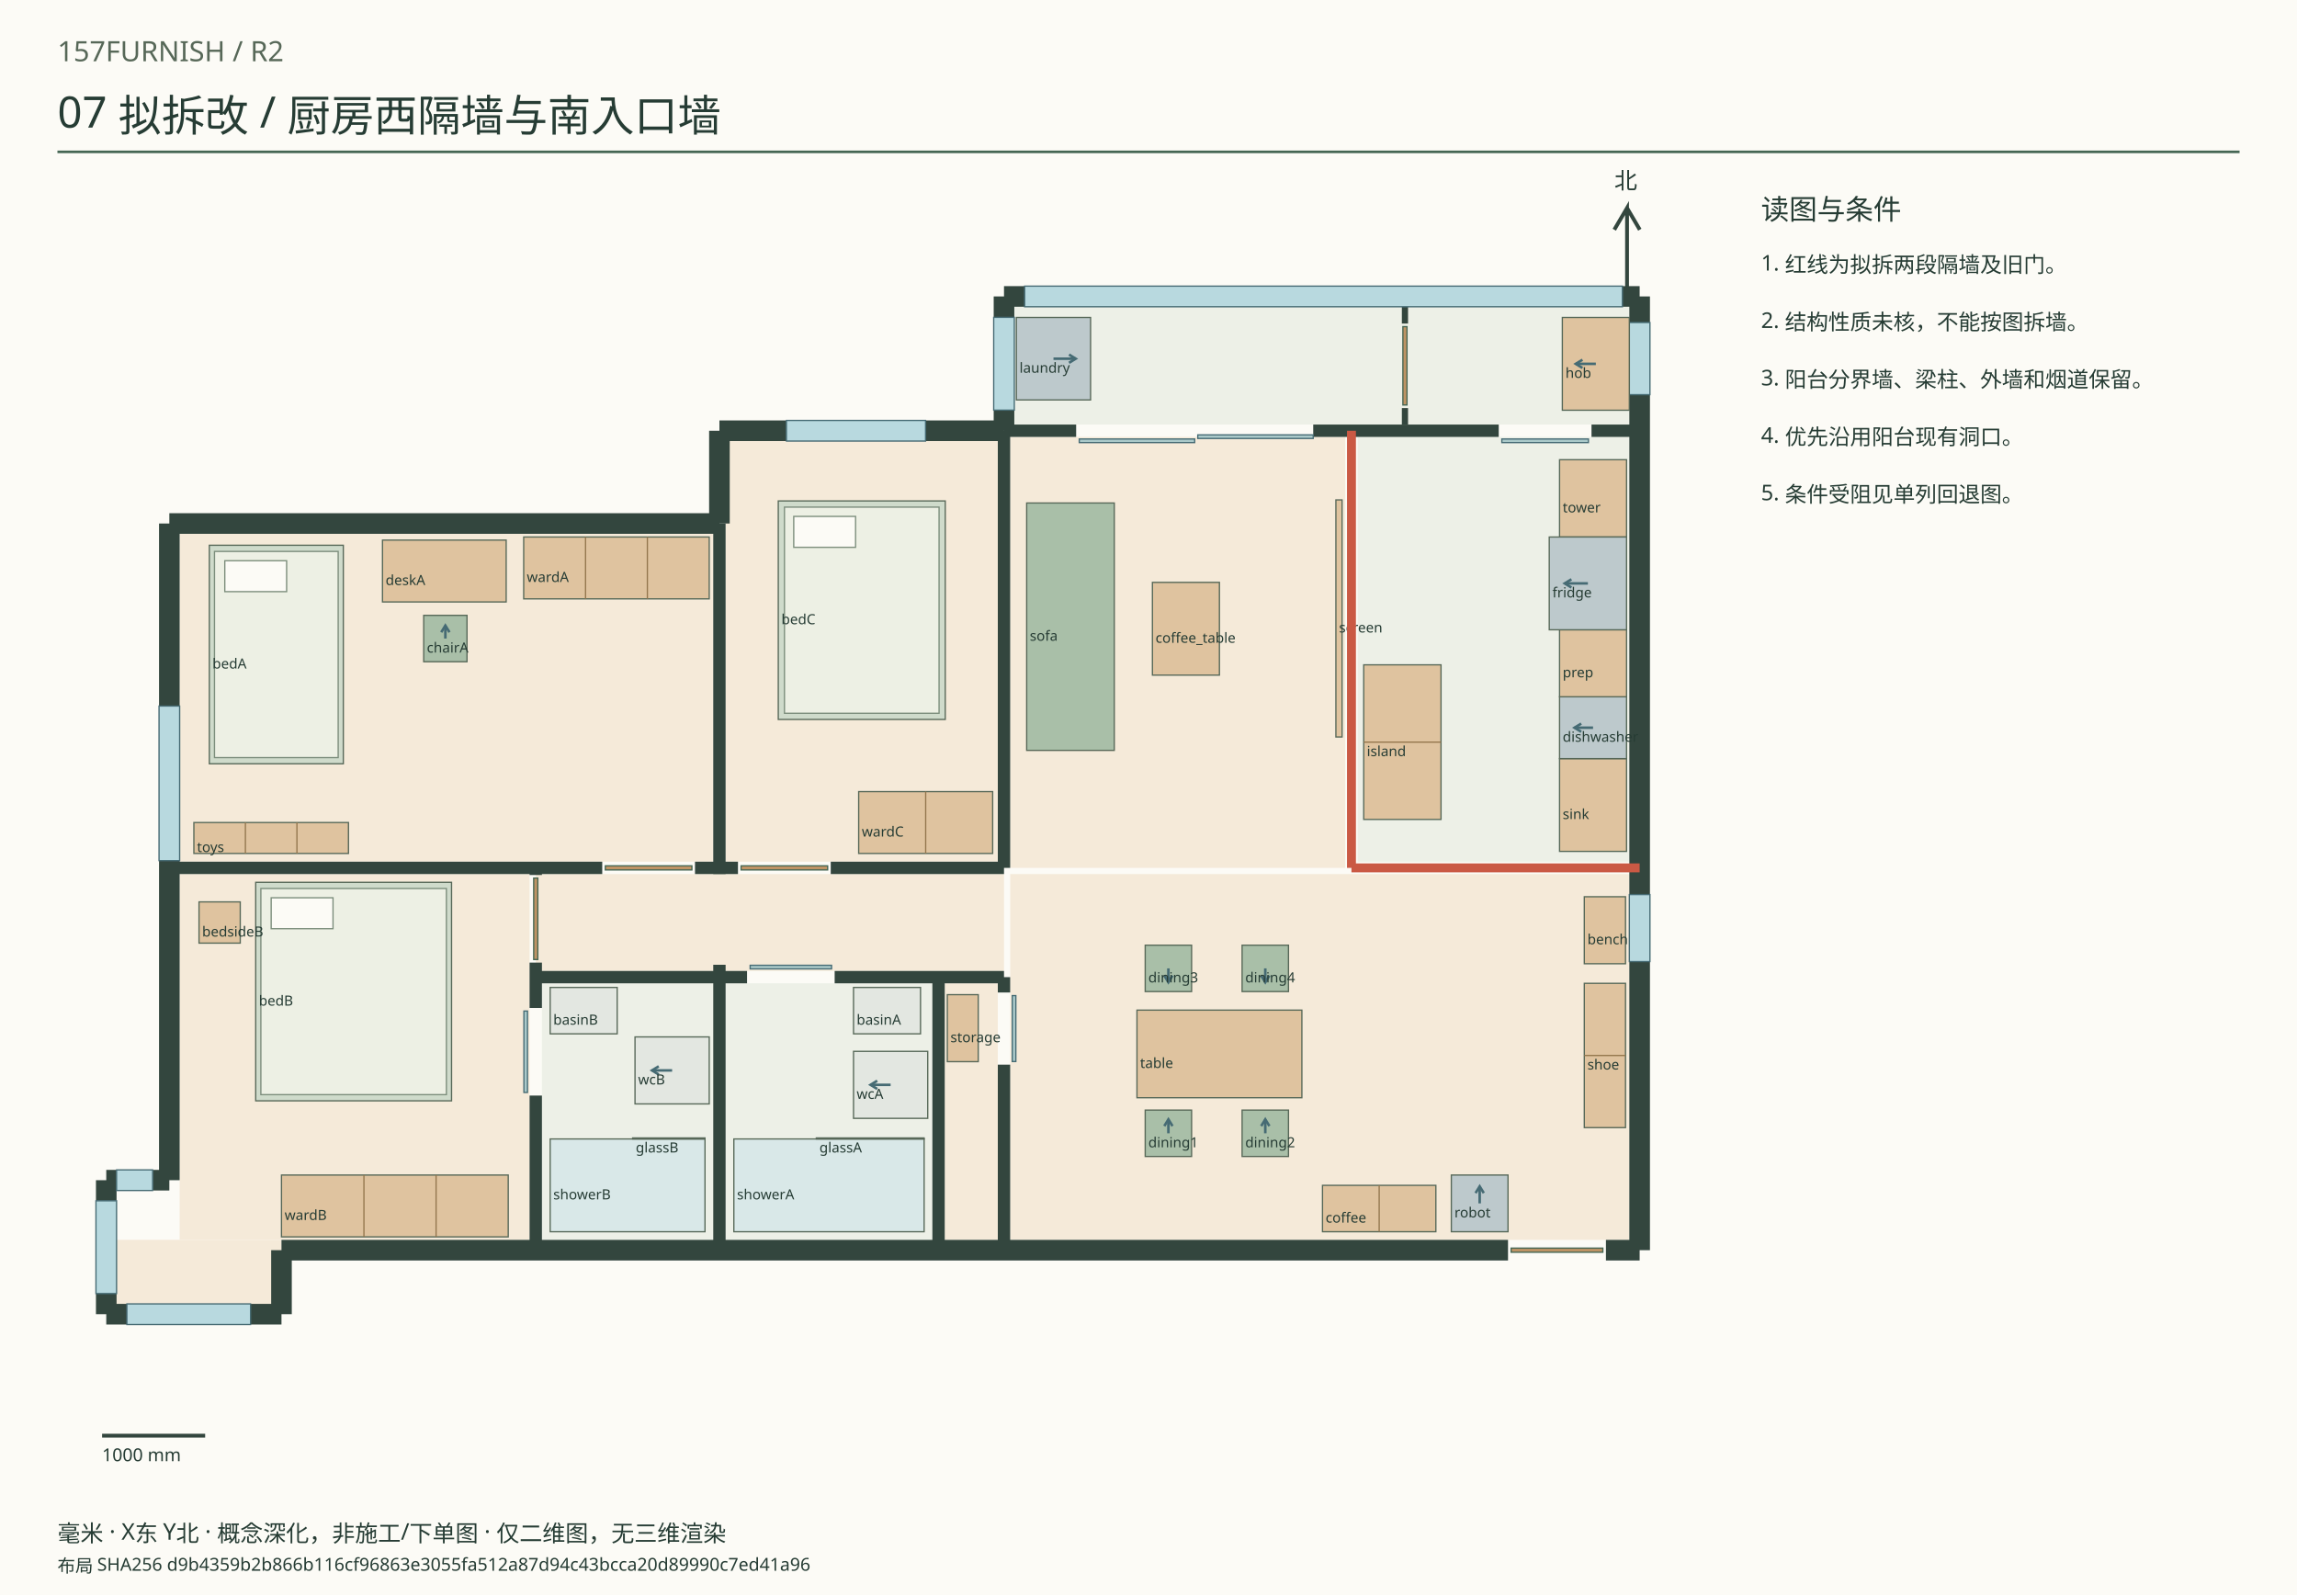
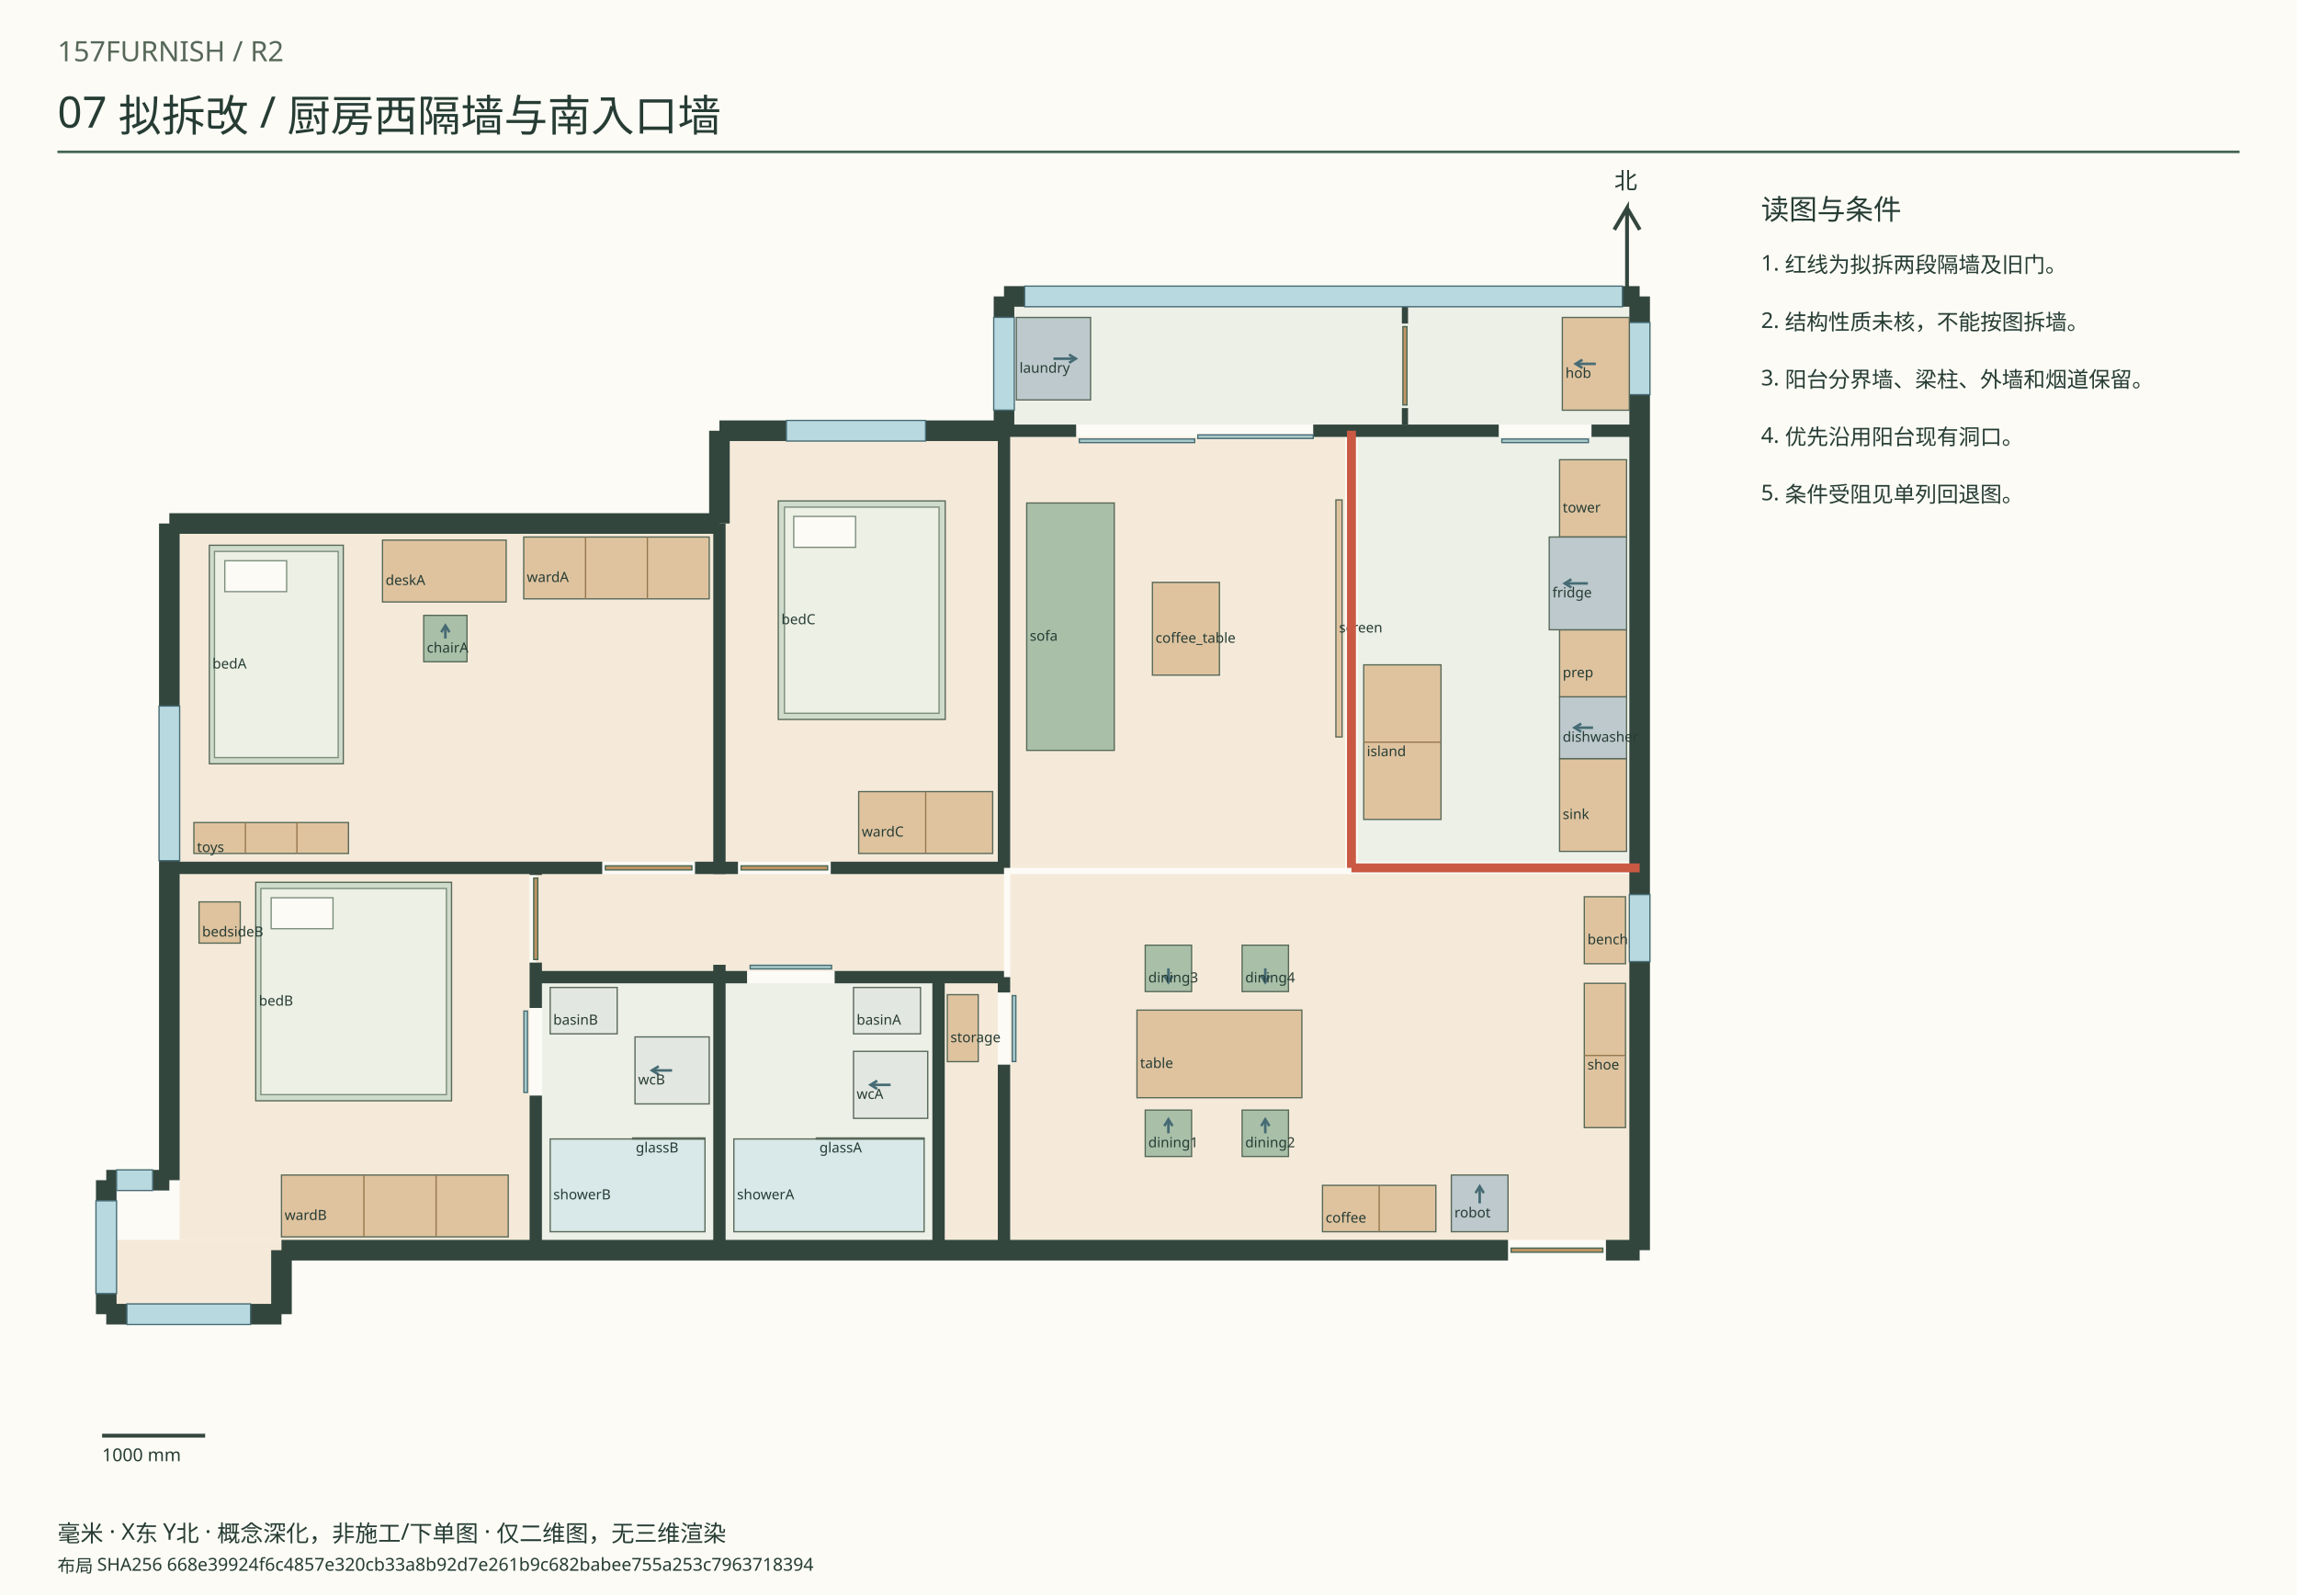
- <svg xmlns="http://www.w3.org/2000/svg" width="1800" height="1250" viewBox="0 0 1800 1250" data-revision="R2" data-layout-sha256="d9b4359b2b866b116cf96863e3055fa512a87d94c43bcca20d89990c7ed41a96">
+ <svg xmlns="http://www.w3.org/2000/svg" width="1800" height="1250" viewBox="0 0 1800 1250" data-revision="R2" data-layout-sha256="668e39924f6c4857e320cb33a8b92d7e261b9c682babee755a253c7963718394">
  <rect x="0" y="0" width="1800" height="1250" fill="#fcfbf6" stroke="none" stroke-width="1" />
  <text x="45.000" y="48.000" font-size="22" fill="#576858" font-family="Microsoft YaHei, sans-serif">157FURNISH  /  R2</text>
  <text x="45.000" y="100.000" font-size="34" fill="#263c34" font-family="Microsoft YaHei, sans-serif">07 拟拆改 / 厨房西隔墙与南入口墙</text>
  <polyline points="45.000,119.000 1755.000,119.000" fill="none" stroke="#456653" stroke-width="2" />
  <text x="45.000" y="1208.000" font-size="18" fill="#263c34" font-family="Microsoft YaHei, sans-serif">毫米 · X东 Y北 · 概念深化，非施工/下单图 · 仅二维图，无三维渲染</text>
-   <text x="45.000" y="1232.000" font-size="14" fill="#263c34" font-family="Microsoft YaHei, sans-serif">布局 SHA256 d9b4359b2b866b116cf96863e3055fa512a87d94c43bcca20d89990c7ed41a96</text>
+   <text x="45.000" y="1232.000" font-size="14" fill="#263c34" font-family="Microsoft YaHei, sans-serif">布局 SHA256 668e39924f6c4857e320cb33a8b92d7e261b9c682babee755a253c7963718394</text>
  <text x="1380.000" y="172.000" font-size="22" fill="#263c34" font-family="Microsoft YaHei, sans-serif">读图与条件</text>
  <text x="1380.000" y="212.000" font-size="17" fill="#263c34" font-family="Microsoft YaHei, sans-serif">1. 红线为拟拆两段隔墙及旧门。</text>
  <text x="1380.000" y="257.000" font-size="17" fill="#263c34" font-family="Microsoft YaHei, sans-serif">2. 结构性质未核，不能按图拆墙。</text>
  <text x="1380.000" y="302.000" font-size="17" fill="#263c34" font-family="Microsoft YaHei, sans-serif">3. 阳台分界墙、梁柱、外墙和烟道保留。</text>
  <text x="1380.000" y="347.000" font-size="17" fill="#263c34" font-family="Microsoft YaHei, sans-serif">4. 优先沿用阳台现有洞口。</text>
  <text x="1380.000" y="392.000" font-size="17" fill="#263c34" font-family="Microsoft YaHei, sans-serif">5. 条件受阻见单列回退图。</text>
  <defs>
    <clipPath id="planClip">
      <rect x="50" y="145" width="1280" height="970" />
    </clipPath>
  </defs>
  <g clip-path="url(#planClip)">
    <rect x="140.777" y="418.304" width="418.142" height="256.927" fill="#f5ead9" stroke="none" stroke-width="1" />
    <rect x="140.777" y="684.923" width="274.212" height="286.65" fill="#f5ead9" stroke="none" stroke-width="1" />
    <rect x="83.269" y="971.573" width="137.308" height="58.235" fill="#f5ead9" stroke="none" stroke-width="1" />
    <rect x="568.611" y="345.611" width="213.311" height="329.619" fill="#f5ead9" stroke="none" stroke-width="1" />
    <rect x="419.835" y="684.923" width="366.935" height="75.923" fill="#f5ead9" stroke="none" stroke-width="1" />
    <rect x="424.681" y="770.538" width="134.238" height="201.035" fill="#edf0e7" stroke="none" stroke-width="1" />
    <rect x="568.611" y="770.538" width="162.023" height="201.035" fill="#edf0e7" stroke="none" stroke-width="1" />
    <rect x="740.327" y="770.538" width="41.596" height="201.035" fill="#f5ead9" stroke="none" stroke-width="1" />
    <rect x="791.615" y="684.923" width="485.181" height="286.65" fill="#f5ead9" stroke="none" stroke-width="1" />
    <rect x="791.615" y="342.381" width="262.581" height="337.696" fill="#f5ead9" stroke="none" stroke-width="1" />
    <rect x="1063.889" y="342.381" width="212.908" height="332.85" fill="#edf0e7" stroke="none" stroke-width="1" />
    <rect x="794.846" y="240.369" width="481.95" height="92.319" fill="#edf0e7" stroke="none" stroke-width="1" />
    <rect x="83.269" y="1021.731" width="16.154" height="16.154" fill="#33463e" stroke="none" stroke-width="1" />
    <rect x="99.423" y="1021.731" width="96.923" height="16.154" fill="#33463e" stroke="none" stroke-width="1" />
    <rect x="196.346" y="1021.731" width="24.231" height="16.154" fill="#33463e" stroke="none" stroke-width="1" />
    <rect x="212.5" y="979.65" width="16.154" height="50.158" fill="#33463e" stroke="none" stroke-width="1" />
    <rect x="220.577" y="971.573" width="961.154" height="16.154" fill="#33463e" stroke="none" stroke-width="1" />
    <rect x="1258.461" y="971.573" width="26.412" height="16.154" fill="#33463e" stroke="none" stroke-width="1" />
    <rect x="1276.796" y="753.496" width="16.154" height="226.154" fill="#33463e" stroke="none" stroke-width="1" />
    <rect x="1276.796" y="700.996" width="16.154" height="52.5" fill="#33463e" stroke="none" stroke-width="1" />
    <rect x="1276.796" y="309.265" width="16.154" height="391.731" fill="#33463e" stroke="none" stroke-width="1" />
    <rect x="1276.796" y="252.727" width="16.154" height="56.538" fill="#33463e" stroke="none" stroke-width="1" />
    <rect x="1276.796" y="232.292" width="16.154" height="20.435" fill="#33463e" stroke="none" stroke-width="1" />
    <rect x="786.769" y="224.215" width="16.154" height="16.154" fill="#33463e" stroke="none" stroke-width="1" />
    <rect x="802.923" y="224.215" width="468.462" height="16.154" fill="#33463e" stroke="none" stroke-width="1" />
    <rect x="1271.385" y="224.215" width="13.489" height="16.154" fill="#33463e" stroke="none" stroke-width="1" />
    <rect x="778.692" y="321.381" width="16.154" height="16.154" fill="#33463e" stroke="none" stroke-width="1" />
    <rect x="778.692" y="248.689" width="16.154" height="72.692" fill="#33463e" stroke="none" stroke-width="1" />
    <rect x="778.692" y="232.292" width="16.154" height="16.396" fill="#33463e" stroke="none" stroke-width="1" />
    <rect x="563.765" y="329.458" width="52.5" height="16.154" fill="#33463e" stroke="none" stroke-width="1" />
    <rect x="616.265" y="329.458" width="109.038" height="16.154" fill="#33463e" stroke="none" stroke-width="1" />
    <rect x="725.304" y="329.458" width="61.465" height="16.154" fill="#33463e" stroke="none" stroke-width="1" />
    <rect x="555.688" y="337.535" width="16.154" height="72.692" fill="#33463e" stroke="none" stroke-width="1" />
    <rect x="132.7" y="402.15" width="431.065" height="16.154" fill="#33463e" stroke="none" stroke-width="1" />
    <rect x="124.623" y="674.423" width="16.154" height="250.385" fill="#33463e" stroke="none" stroke-width="1" />
    <rect x="124.623" y="553.269" width="16.154" height="121.154" fill="#33463e" stroke="none" stroke-width="1" />
    <rect x="124.623" y="410.227" width="16.154" height="143.042" fill="#33463e" stroke="none" stroke-width="1" />
    <rect x="83.269" y="916.731" width="8.077" height="16.154" fill="#33463e" stroke="none" stroke-width="1" />
    <rect x="91.346" y="916.731" width="28.269" height="16.154" fill="#33463e" stroke="none" stroke-width="1" />
    <rect x="119.615" y="916.731" width="13.085" height="16.154" fill="#33463e" stroke="none" stroke-width="1" />
    <rect x="75.192" y="1013.654" width="16.154" height="16.154" fill="#33463e" stroke="none" stroke-width="1" />
    <rect x="75.192" y="940.962" width="16.154" height="72.692" fill="#33463e" stroke="none" stroke-width="1" />
    <rect x="75.192" y="924.808" width="16.154" height="16.154" fill="#33463e" stroke="none" stroke-width="1" />
    <rect x="132.7" y="675.231" width="339.231" height="9.692" fill="#33463e" stroke="none" stroke-width="1" />
    <rect x="544.623" y="675.231" width="19.142" height="9.692" fill="#33463e" stroke="none" stroke-width="1" />
    <rect x="414.988" y="858.496" width="9.692" height="121.154" fill="#33463e" stroke="none" stroke-width="1" />
    <rect x="414.988" y="754.304" width="9.692" height="35.538" fill="#33463e" stroke="none" stroke-width="1" />
    <rect x="414.988" y="680.077" width="9.692" height="5.573" fill="#33463e" stroke="none" stroke-width="1" />
    <rect x="558.919" y="756" width="9.692" height="9.692" fill="#33463e" stroke="none" stroke-width="1" />
    <rect x="558.919" y="410.227" width="9.692" height="274.696" fill="#33463e" stroke="none" stroke-width="1" />
    <rect x="563.765" y="675.231" width="14.539" height="9.692" fill="#33463e" stroke="none" stroke-width="1" />
    <rect x="650.996" y="675.231" width="135.773" height="9.692" fill="#33463e" stroke="none" stroke-width="1" />
    <rect x="781.923" y="337.535" width="9.692" height="342.542" fill="#33463e" stroke="none" stroke-width="1" />
    <rect x="419.835" y="760.846" width="165.577" height="9.692" fill="#33463e" stroke="none" stroke-width="1" />
    <rect x="654.065" y="760.846" width="132.704" height="9.692" fill="#33463e" stroke="none" stroke-width="1" />
    <rect x="558.919" y="765.692" width="9.692" height="213.958" fill="#33463e" stroke="none" stroke-width="1" />
    <rect x="730.635" y="765.692" width="9.692" height="213.958" fill="#33463e" stroke="none" stroke-width="1" />
    <rect x="781.923" y="834.265" width="9.692" height="145.385" fill="#33463e" stroke="none" stroke-width="1" />
    <rect x="781.923" y="765.692" width="9.692" height="12.035" fill="#33463e" stroke="none" stroke-width="1" />
    <rect x="786.769" y="332.688" width="56.538" height="9.692" fill="#33463e" stroke="none" stroke-width="1" />
    <rect x="1029.077" y="332.688" width="145.385" height="9.692" fill="#33463e" stroke="none" stroke-width="1" />
    <rect x="1247.154" y="332.688" width="37.719" height="9.692" fill="#33463e" stroke="none" stroke-width="1" />
    <rect x="1098.539" y="319.765" width="4.846" height="12.923" fill="#33463e" stroke="none" stroke-width="1" />
    <rect x="1098.539" y="240.369" width="4.846" height="13.165" fill="#33463e" stroke="none" stroke-width="1" />
    <rect x="99.423" y="1021.731" width="96.923" height="16.154" fill="#b8d9df" stroke="#466b74" stroke-width="1" />
    <polygon points="1256.038,978.035 1184.154,978.035 1184.154,981.265 1256.038,981.265" fill="#be9364" stroke="#456653" />
    <rect x="1276.796" y="700.996" width="16.154" height="52.5" fill="#b8d9df" stroke="#466b74" stroke-width="1" />
    <rect x="1276.796" y="252.727" width="16.154" height="56.538" fill="#b8d9df" stroke="#466b74" stroke-width="1" />
    <rect x="802.923" y="224.215" width="468.462" height="16.154" fill="#b8d9df" stroke="#466b74" stroke-width="1" />
    <rect x="778.692" y="248.689" width="16.154" height="72.692" fill="#b8d9df" stroke="#466b74" stroke-width="1" />
    <rect x="616.265" y="329.458" width="109.038" height="16.154" fill="#b8d9df" stroke="#466b74" stroke-width="1" />
    <rect x="124.623" y="553.269" width="16.154" height="121.154" fill="#b8d9df" stroke="#466b74" stroke-width="1" />
    <rect x="91.346" y="916.731" width="28.269" height="16.154" fill="#b8d9df" stroke="#466b74" stroke-width="1" />
    <rect x="75.192" y="940.962" width="16.154" height="72.692" fill="#b8d9df" stroke="#466b74" stroke-width="1" />
    <polygon points="542.200,678.462 474.354,678.462 474.354,681.692 542.200,681.692" fill="#be9364" stroke="#456653" />
    <rect x="410.546" y="792.265" width="2.827" height="63.808" fill="#aac9c9" stroke="#466b74" stroke-width="1" />
    <polygon points="418.219,688.073 418.219,751.881 421.450,751.881 421.450,688.073" fill="#be9364" stroke="#456653" />
    <polygon points="580.727,681.692 648.573,681.692 648.573,678.462 580.727,678.462" fill="#be9364" stroke="#456653" />
    <rect x="587.835" y="756.404" width="63.808" height="2.827" fill="#aac9c9" stroke="#466b74" stroke-width="1" />
    <rect x="793.231" y="780.15" width="2.827" height="51.692" fill="#aac9c9" stroke="#466b74" stroke-width="1" />
    <rect x="845.731" y="343.996" width="90.462" height="2.827" fill="#aac9c9" stroke="#466b74" stroke-width="1" />
    <rect x="938.615" y="340.765" width="90.462" height="2.827" fill="#aac9c9" stroke="#466b74" stroke-width="1" />
    <rect x="1176.885" y="343.996" width="67.846" height="2.827" fill="#aac9c9" stroke="#466b74" stroke-width="1" />
    <polygon points="1099.346,255.958 1099.346,317.342 1102.577,317.342 1102.577,255.958" fill="#be9364" stroke="#456653" />
    <rect x="200.385" y="691.385" width="153.462" height="171.231" fill="#cfdbcb" stroke="#576858" stroke-width="1" data-object="bedB" data-mm="1550,2170,1900,2120" data-transform="55.0,201.9230769230769,0.08076923076923077,-250,10350" />
    <rect x="204.423" y="696.231" width="145.385" height="161.538" fill="#edf0e4" stroke="#7b8d7b" stroke-width="1" />
    <rect x="212.5" y="703.5" width="48.462" height="24.231" fill="#fcfbf6" stroke="#7b8d7b" stroke-width="1" />
    <text x="202.808" y="788.000" font-size="11" fill="#263c34" font-family="Microsoft YaHei, sans-serif">bedB</text>
    <rect x="220.577" y="920.769" width="177.692" height="48.462" fill="#dfc39f" stroke="#576858" stroke-width="1" data-object="wardB" data-mm="1800,850,2200,600" data-transform="55.0,201.9230769230769,0.08076923076923077,-250,10350" />
    <polyline points="285.192,969.231 285.192,920.769" fill="none" stroke="#94774e" stroke-width="1" />
    <polyline points="341.731,969.231 341.731,920.769" fill="none" stroke="#94774e" stroke-width="1" />
    <text x="223.000" y="956.000" font-size="11" fill="#263c34" font-family="Microsoft YaHei, sans-serif">wardB</text>
    <rect x="155.962" y="706.731" width="32.308" height="32.308" fill="#dfc39f" stroke="#576858" stroke-width="1" data-object="bedsideB" data-mm="1000,3700,400,400" data-transform="55.0,201.9230769230769,0.08076923076923077,-250,10350" />
    <text x="158.385" y="733.885" font-size="11" fill="#263c34" font-family="Microsoft YaHei, sans-serif">bedsideB</text>
    <rect x="164.038" y="427.269" width="105" height="171.231" fill="#cfdbcb" stroke="#576858" stroke-width="1" data-object="bedA" data-mm="1100,5440,1300,2120" data-transform="55.0,201.9230769230769,0.08076923076923077,-250,10350" />
    <rect x="168.077" y="432.115" width="96.923" height="161.538" fill="#edf0e4" stroke="#7b8d7b" stroke-width="1" />
    <rect x="176.154" y="439.385" width="48.462" height="24.231" fill="#fcfbf6" stroke="#7b8d7b" stroke-width="1" />
    <text x="166.462" y="523.885" font-size="11" fill="#263c34" font-family="Microsoft YaHei, sans-serif">bedA</text>
    <rect x="410.385" y="420.808" width="145.385" height="48.462" fill="#dfc39f" stroke="#576858" stroke-width="1" data-object="wardA" data-mm="4150,7040,1800,600" data-transform="55.0,201.9230769230769,0.08076923076923077,-250,10350" />
    <polyline points="458.846,469.269 458.846,420.808" fill="none" stroke="#94774e" stroke-width="1" />
    <polyline points="507.308,469.269 507.308,420.808" fill="none" stroke="#94774e" stroke-width="1" />
    <text x="412.808" y="456.038" font-size="11" fill="#263c34" font-family="Microsoft YaHei, sans-serif">wardA</text>
    <rect x="299.731" y="423.231" width="96.923" height="48.462" fill="#dfc39f" stroke="#576858" stroke-width="1" data-object="deskA" data-mm="2780,7010,1200,600" data-transform="55.0,201.9230769230769,0.08076923076923077,-250,10350" />
    <text x="302.154" y="458.462" font-size="11" fill="#263c34" font-family="Microsoft YaHei, sans-serif">deskA</text>
    <rect x="332.038" y="482.192" width="33.923" height="36.346" fill="#a9bfa8" stroke="#576858" stroke-width="1" data-object="chairA" data-mm="3180,6430,420,450" data-transform="55.0,201.9230769230769,0.08076923076923077,-250,10350" />
    <polyline points="349.000,500.365 349.000,490.188" fill="none" stroke="#466b74" stroke-width="2" />
    <polyline points="345.769,495.438 349.000,490.188 352.231,495.438" fill="none" stroke="#466b74" stroke-width="2" />
    <text x="334.462" y="511.365" font-size="11" fill="#263c34" font-family="Microsoft YaHei, sans-serif">chairA</text>
    <rect x="151.923" y="644.538" width="121.154" height="24.231" fill="#dfc39f" stroke="#576858" stroke-width="1" data-object="toys" data-mm="950,4570,1500,300" data-transform="55.0,201.9230769230769,0.08076923076923077,-250,10350" />
    <polyline points="192.308,668.769 192.308,644.538" fill="none" stroke="#94774e" stroke-width="1" />
    <polyline points="232.692,668.769 232.692,644.538" fill="none" stroke="#94774e" stroke-width="1" />
    <text x="154.346" y="667.654" font-size="11" fill="#263c34" font-family="Microsoft YaHei, sans-serif">toys</text>
    <rect x="609.885" y="392.538" width="130.846" height="171.231" fill="#cfdbcb" stroke="#576858" stroke-width="1" data-object="bedC" data-mm="6620,5870,1620,2120" data-transform="55.0,201.9230769230769,0.08076923076923077,-250,10350" />
    <rect x="614.731" y="397.385" width="121.154" height="161.538" fill="#edf0e4" stroke="#7b8d7b" stroke-width="1" />
    <rect x="622" y="404.654" width="48.462" height="24.231" fill="#fcfbf6" stroke="#7b8d7b" stroke-width="1" />
    <text x="612.308" y="489.154" font-size="11" fill="#263c34" font-family="Microsoft YaHei, sans-serif">bedC</text>
    <rect x="672.885" y="620.308" width="105" height="48.462" fill="#dfc39f" stroke="#576858" stroke-width="1" data-object="wardC" data-mm="7400,4570,1300,600" data-transform="55.0,201.9230769230769,0.08076923076923077,-250,10350" />
    <polyline points="725.385,668.769 725.385,620.308" fill="none" stroke="#94774e" stroke-width="1" />
    <text x="675.308" y="655.538" font-size="11" fill="#263c34" font-family="Microsoft YaHei, sans-serif">wardC</text>
    <rect x="804.538" y="394.154" width="68.654" height="193.846" fill="#a9bfa8" stroke="#576858" stroke-width="1" data-object="sofa" data-mm="9030,5570,850,2400" data-transform="55.0,201.9230769230769,0.08076923076923077,-250,10350" />
    <text x="806.962" y="502.077" font-size="11" fill="#263c34" font-family="Microsoft YaHei, sans-serif">sofa</text>
    <rect x="903.077" y="456.346" width="52.5" height="72.692" fill="#dfc39f" stroke="#576858" stroke-width="1" data-object="coffee_table" data-mm="10250,6300,650,900" data-transform="55.0,201.9230769230769,0.08076923076923077,-250,10350" />
    <text x="905.500" y="503.692" font-size="11" fill="#263c34" font-family="Microsoft YaHei, sans-serif">coffee_table</text>
    <rect x="1046.846" y="391.731" width="4.846" height="185.769" fill="#dfc39f" stroke="#576858" stroke-width="1" data-object="screen" data-mm="12030,5700,60,2300" data-transform="55.0,201.9230769230769,0.08076923076923077,-250,10350" />
    <text x="1049.269" y="495.615" font-size="11" fill="#263c34" font-family="Microsoft YaHei, sans-serif">screen</text>
    <rect x="1068.654" y="520.962" width="60.577" height="121.154" fill="#dfc39f" stroke="#576858" stroke-width="1" data-object="island" data-mm="12300,4900,750,1500" data-transform="55.0,201.9230769230769,0.08076923076923077,-250,10350" />
    <polyline points="1068.654,581.538 1129.231,581.538" fill="none" stroke="#94774e" stroke-width="1" />
    <text x="1071.077" y="592.538" font-size="11" fill="#263c34" font-family="Microsoft YaHei, sans-serif">island</text>
    <rect x="890.962" y="791.538" width="129.231" height="68.654" fill="#dfc39f" stroke="#576858" stroke-width="1" data-object="table" data-mm="10100,2200,1600,850" data-transform="55.0,201.9230769230769,0.08076923076923077,-250,10350" />
    <text x="893.385" y="836.865" font-size="11" fill="#263c34" font-family="Microsoft YaHei, sans-serif">table</text>
    <rect x="897.423" y="869.885" width="36.346" height="36.346" fill="#a9bfa8" stroke="#576858" stroke-width="1" data-object="dining1" data-mm="10180,1630,450,450" data-transform="55.0,201.9230769230769,0.08076923076923077,-250,10350" />
    <polyline points="915.596,888.058 915.596,877.154" fill="none" stroke="#466b74" stroke-width="2" />
    <polyline points="912.365,882.404 915.596,877.154 918.827,882.404" fill="none" stroke="#466b74" stroke-width="2" />
    <text x="899.846" y="899.058" font-size="11" fill="#263c34" font-family="Microsoft YaHei, sans-serif">dining1</text>
    <rect x="973.346" y="869.885" width="36.346" height="36.346" fill="#a9bfa8" stroke="#576858" stroke-width="1" data-object="dining2" data-mm="11120,1630,450,450" data-transform="55.0,201.9230769230769,0.08076923076923077,-250,10350" />
    <polyline points="991.519,888.058 991.519,877.154" fill="none" stroke="#466b74" stroke-width="2" />
    <polyline points="988.288,882.404 991.519,877.154 994.750,882.404" fill="none" stroke="#466b74" stroke-width="2" />
    <text x="975.769" y="899.058" font-size="11" fill="#263c34" font-family="Microsoft YaHei, sans-serif">dining2</text>
    <rect x="897.423" y="740.654" width="36.346" height="36.346" fill="#a9bfa8" stroke="#576858" stroke-width="1" data-object="dining3" data-mm="10180,3230,450,450" data-transform="55.0,201.9230769230769,0.08076923076923077,-250,10350" />
    <polyline points="915.596,758.827 915.596,769.731" fill="none" stroke="#466b74" stroke-width="2" />
    <polyline points="918.827,764.481 915.596,769.731 912.365,764.481" fill="none" stroke="#466b74" stroke-width="2" />
    <text x="899.846" y="769.827" font-size="11" fill="#263c34" font-family="Microsoft YaHei, sans-serif">dining3</text>
    <rect x="973.346" y="740.654" width="36.346" height="36.346" fill="#a9bfa8" stroke="#576858" stroke-width="1" data-object="dining4" data-mm="11120,3230,450,450" data-transform="55.0,201.9230769230769,0.08076923076923077,-250,10350" />
    <polyline points="991.519,758.827 991.519,769.731" fill="none" stroke="#466b74" stroke-width="2" />
    <polyline points="994.750,764.481 991.519,769.731 988.288,764.481" fill="none" stroke="#466b74" stroke-width="2" />
    <text x="975.769" y="769.827" font-size="11" fill="#263c34" font-family="Microsoft YaHei, sans-serif">dining4</text>
    <rect x="1036.346" y="928.846" width="88.846" height="36.346" fill="#dfc39f" stroke="#576858" stroke-width="1" data-object="coffee" data-mm="11900,900,1100,450" data-transform="55.0,201.9230769230769,0.08076923076923077,-250,10350" />
    <polyline points="1080.769,965.192 1080.769,928.846" fill="none" stroke="#94774e" stroke-width="1" />
    <text x="1038.769" y="958.019" font-size="11" fill="#263c34" font-family="Microsoft YaHei, sans-serif">coffee</text>
    <rect x="1241.5" y="770.538" width="32.308" height="113.077" fill="#dfc39f" stroke="#576858" stroke-width="1" data-object="shoe" data-mm="14440,1910,400,1400" data-transform="55.0,201.9230769230769,0.08076923076923077,-250,10350" />
    <polyline points="1241.500,827.077 1273.808,827.077" fill="none" stroke="#94774e" stroke-width="1" />
    <text x="1243.923" y="838.077" font-size="11" fill="#263c34" font-family="Microsoft YaHei, sans-serif">shoe</text>
    <rect x="1241.5" y="702.692" width="32.308" height="52.5" fill="#dfc39f" stroke="#576858" stroke-width="1" data-object="bench" data-mm="14440,3500,400,650" data-transform="55.0,201.9230769230769,0.08076923076923077,-250,10350" />
    <text x="1243.923" y="739.942" font-size="11" fill="#263c34" font-family="Microsoft YaHei, sans-serif">bench</text>
    <rect x="742.346" y="779.423" width="24.231" height="52.5" fill="#dfc39f" stroke="#576858" stroke-width="1" data-object="storage" data-mm="8260,2550,300,650" data-transform="55.0,201.9230769230769,0.08076923076923077,-250,10350" />
    <text x="744.769" y="816.673" font-size="11" fill="#263c34" font-family="Microsoft YaHei, sans-serif">storage</text>
    <rect x="1222.115" y="594.462" width="52.5" height="72.692" fill="#dfc39f" stroke="#576858" stroke-width="1" data-object="sink" data-mm="14200,4590,650,900" data-transform="55.0,201.9230769230769,0.08076923076923077,-250,10350" />
    <text x="1224.538" y="641.808" font-size="11" fill="#263c34" font-family="Microsoft YaHei, sans-serif">sink</text>
    <rect x="1222.115" y="546" width="52.5" height="48.462" fill="#bdc9cc" stroke="#576858" stroke-width="1" data-object="dishwasher" data-mm="14200,5490,650,600" data-transform="55.0,201.9230769230769,0.08076923076923077,-250,10350" />
    <polyline points="1248.365,570.231 1233.827,570.231" fill="none" stroke="#466b74" stroke-width="2" />
    <polyline points="1239.077,573.462 1233.827,570.231 1239.077,567.000" fill="none" stroke="#466b74" stroke-width="2" />
    <text x="1224.538" y="581.231" font-size="11" fill="#263c34" font-family="Microsoft YaHei, sans-serif">dishwasher</text>
    <rect x="1222.115" y="493.5" width="52.5" height="52.5" fill="#dfc39f" stroke="#576858" stroke-width="1" data-object="prep" data-mm="14200,6090,650,650" data-transform="55.0,201.9230769230769,0.08076923076923077,-250,10350" />
    <text x="1224.538" y="530.750" font-size="11" fill="#263c34" font-family="Microsoft YaHei, sans-serif">prep</text>
    <rect x="1224.296" y="248.769" width="52.5" height="72.692" fill="#dfc39f" stroke="#576858" stroke-width="1" data-object="hob" data-mm="14227,8870,650,900" data-transform="55.0,201.9230769230769,0.08076923076923077,-250,10350" />
    <polyline points="1250.546,285.115 1234.796,285.115" fill="none" stroke="#466b74" stroke-width="2" />
    <polyline points="1240.046,288.346 1234.796,285.115 1240.046,281.885" fill="none" stroke="#466b74" stroke-width="2" />
    <text x="1226.719" y="296.115" font-size="11" fill="#263c34" font-family="Microsoft YaHei, sans-serif">hob</text>
    <rect x="1222.115" y="360.231" width="52.5" height="60.577" fill="#dfc39f" stroke="#576858" stroke-width="1" data-object="tower" data-mm="14200,7640,650,750" data-transform="55.0,201.9230769230769,0.08076923076923077,-250,10350" />
    <text x="1224.538" y="401.519" font-size="11" fill="#263c34" font-family="Microsoft YaHei, sans-serif">tower</text>
    <rect x="1214.039" y="420.808" width="60.577" height="72.692" fill="#bdc9cc" stroke="#576858" stroke-width="1" data-object="fridge" data-mm="14100,6740,750,900" data-transform="55.0,201.9230769230769,0.08076923076923077,-250,10350" />
    <polyline points="1244.327,457.154 1226.154,457.154" fill="none" stroke="#466b74" stroke-width="2" />
    <polyline points="1231.404,460.385 1226.154,457.154 1231.404,453.923" fill="none" stroke="#466b74" stroke-width="2" />
    <text x="1216.462" y="468.154" font-size="11" fill="#263c34" font-family="Microsoft YaHei, sans-serif">fridge</text>
    <rect x="796.462" y="248.769" width="58.154" height="64.615" fill="#bdc9cc" stroke="#576858" stroke-width="1" data-object="laundry" data-mm="8930,8970,720,800" data-transform="55.0,201.9230769230769,0.08076923076923077,-250,10350" />
    <polyline points="825.538,281.077 842.985,281.077" fill="none" stroke="#466b74" stroke-width="2" />
    <polyline points="837.735,277.846 842.985,281.077 837.735,284.308" fill="none" stroke="#466b74" stroke-width="2" />
    <text x="798.885" y="292.077" font-size="11" fill="#263c34" font-family="Microsoft YaHei, sans-serif">laundry</text>
    <rect x="1137.308" y="920.769" width="44.423" height="44.423" fill="#bdc9cc" stroke="#576858" stroke-width="1" data-object="robot" data-mm="13150,900,550,550" data-transform="55.0,201.9230769230769,0.08076923076923077,-250,10350" />
    <polyline points="1159.519,942.981 1159.519,929.654" fill="none" stroke="#466b74" stroke-width="2" />
    <polyline points="1156.288,934.904 1159.519,929.654 1162.750,934.904" fill="none" stroke="#466b74" stroke-width="2" />
    <text x="1139.731" y="953.981" font-size="11" fill="#263c34" font-family="Microsoft YaHei, sans-serif">robot</text>
    <rect x="431.142" y="892.5" width="121.315" height="72.692" fill="#d9e8e8" stroke="#576858" stroke-width="1" data-object="showerB" data-mm="4407,900,1502,900" data-transform="55.0,201.9230769230769,0.08076923076923077,-250,10350" />
    <text x="433.565" y="939.846" font-size="11" fill="#263c34" font-family="Microsoft YaHei, sans-serif">showerB</text>
    <rect x="497.615" y="812.538" width="58.154" height="52.5" fill="#e3e7e1" stroke="#576858" stroke-width="1" data-object="wcB" data-mm="5230,2140,720,650" data-transform="55.0,201.9230769230769,0.08076923076923077,-250,10350" />
    <polyline points="526.692,838.788 510.942,838.788" fill="none" stroke="#466b74" stroke-width="2" />
    <polyline points="516.192,842.019 510.942,838.788 516.192,835.558" fill="none" stroke="#466b74" stroke-width="2" />
    <text x="500.038" y="849.788" font-size="11" fill="#263c34" font-family="Microsoft YaHei, sans-serif">wcB</text>
    <rect x="431.142" y="773.769" width="52.5" height="36.346" fill="#e3e7e1" stroke="#576858" stroke-width="1" data-object="basinB" data-mm="4407,2820,650,450" data-transform="55.0,201.9230769230769,0.08076923076923077,-250,10350" />
    <text x="433.565" y="802.942" font-size="11" fill="#263c34" font-family="Microsoft YaHei, sans-serif">basinB</text>
    <rect x="495.758" y="891.692" width="56.7" height="0.808" fill="#c3e0e5" stroke="#576858" stroke-width="1" data-object="glassB" data-mm="5207,1800,702,10" data-transform="55.0,201.9230769230769,0.08076923076923077,-250,10350" />
    <text x="498.181" y="903.096" font-size="11" fill="#263c34" font-family="Microsoft YaHei, sans-serif">glassB</text>
    <rect x="575.073" y="892.5" width="149.1" height="72.692" fill="#d9e8e8" stroke="#576858" stroke-width="1" data-object="showerA" data-mm="6189,900,1846,900" data-transform="55.0,201.9230769230769,0.08076923076923077,-250,10350" />
    <text x="577.496" y="939.846" font-size="11" fill="#263c34" font-family="Microsoft YaHei, sans-serif">showerA</text>
    <rect x="668.846" y="823.846" width="58.154" height="52.5" fill="#e3e7e1" stroke="#576858" stroke-width="1" data-object="wcA" data-mm="7350,2000,720,650" data-transform="55.0,201.9230769230769,0.08076923076923077,-250,10350" />
    <polyline points="697.923,850.096 682.173,850.096" fill="none" stroke="#466b74" stroke-width="2" />
    <polyline points="687.423,853.327 682.173,850.096 687.423,846.865" fill="none" stroke="#466b74" stroke-width="2" />
    <text x="671.269" y="861.096" font-size="11" fill="#263c34" font-family="Microsoft YaHei, sans-serif">wcA</text>
    <rect x="668.846" y="773.769" width="52.5" height="36.346" fill="#e3e7e1" stroke="#576858" stroke-width="1" data-object="basinA" data-mm="7350,2820,650,450" data-transform="55.0,201.9230769230769,0.08076923076923077,-250,10350" />
    <text x="671.269" y="802.942" font-size="11" fill="#263c34" font-family="Microsoft YaHei, sans-serif">basinA</text>
    <rect x="639.688" y="891.692" width="84.485" height="0.808" fill="#c3e0e5" stroke="#576858" stroke-width="1" data-object="glassA" data-mm="6989,1800,1046,10" data-transform="55.0,201.9230769230769,0.08076923076923077,-250,10350" />
    <text x="642.112" y="903.096" font-size="11" fill="#263c34" font-family="Microsoft YaHei, sans-serif">glassA</text>
    <polyline points="1059.042,680.077 1059.042,337.535" fill="none" stroke="#ca5944" stroke-width="7" />
    <polyline points="1059.042,680.077 1284.873,680.077" fill="none" stroke="#ca5944" stroke-width="7" />
  </g>
  <polyline points="1275.000,225.000 1275.000,163.000 1265.000,180.000 1275.000,163.000 1285.000,180.000" fill="none" stroke="#33463e" stroke-width="3" />
  <text x="1265.000" y="148.000" font-size="18" fill="#263c34" font-family="Microsoft YaHei, sans-serif">北</text>
  <polyline points="80.000,1125.000 160.769,1125.000" fill="none" stroke="#33463e" stroke-width="3" />
  <text x="80.000" y="1145.000" font-size="14" fill="#263c34" font-family="Microsoft YaHei, sans-serif">1000 mm</text>
</svg>
